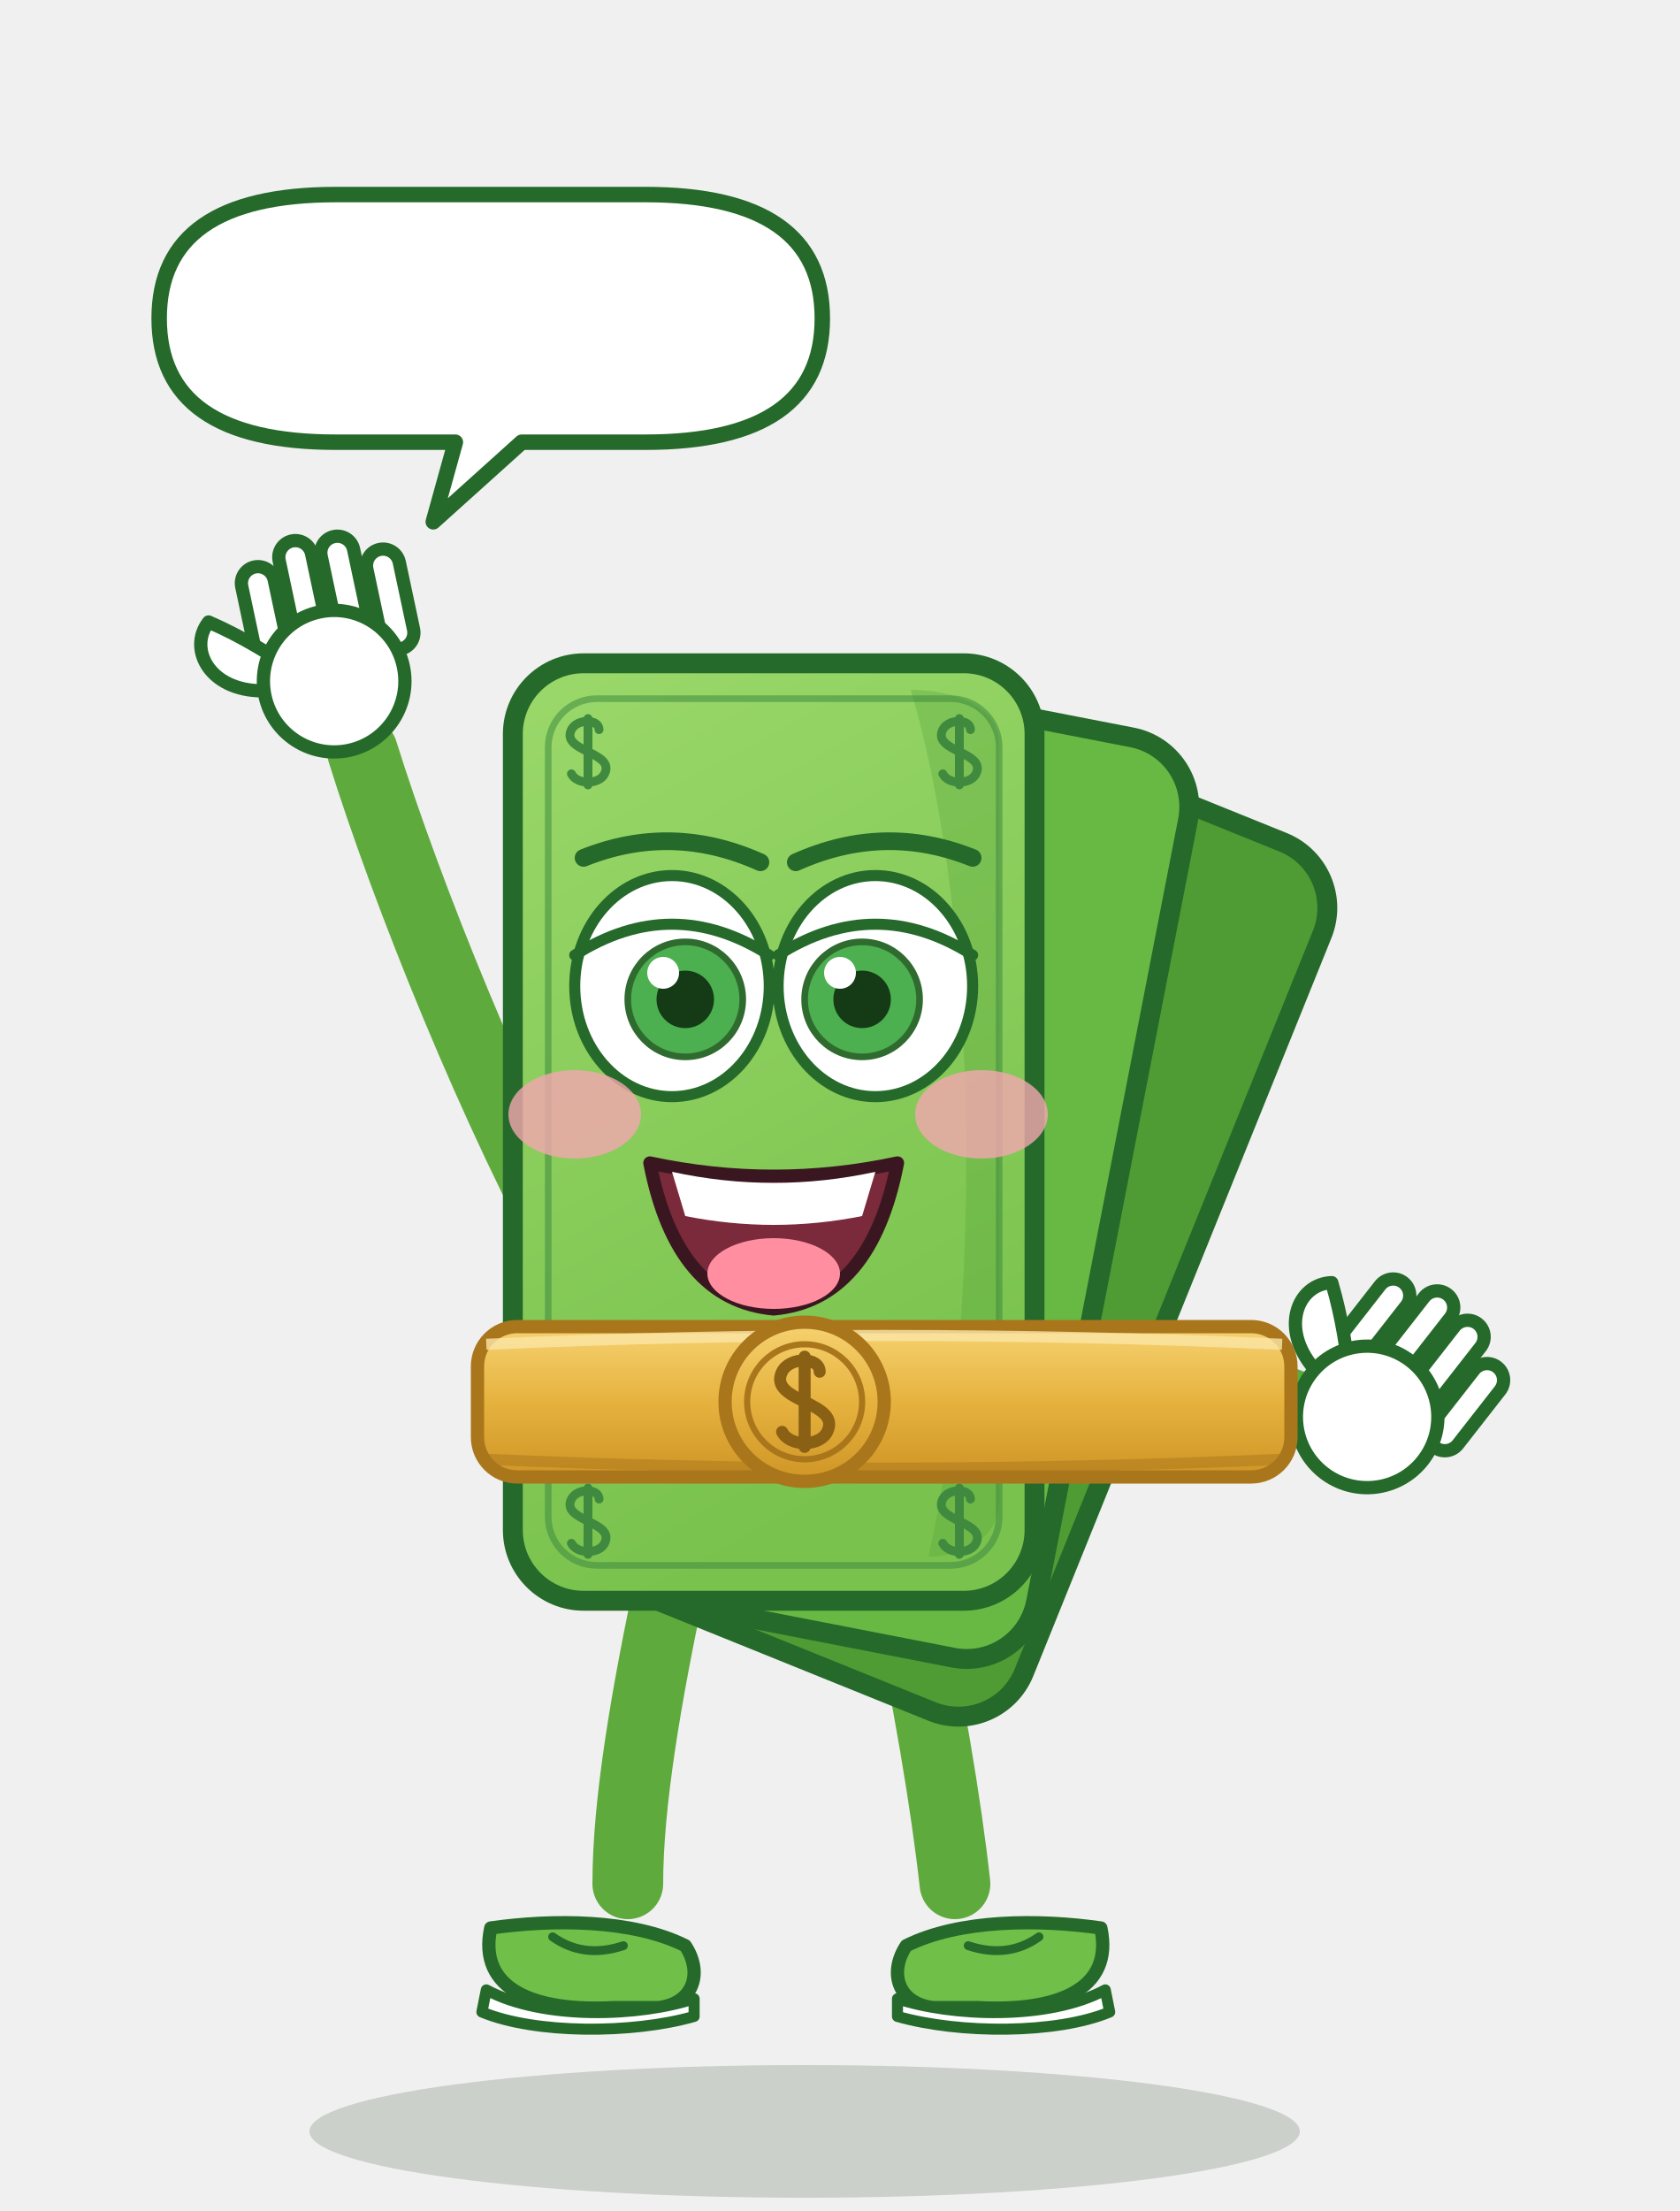
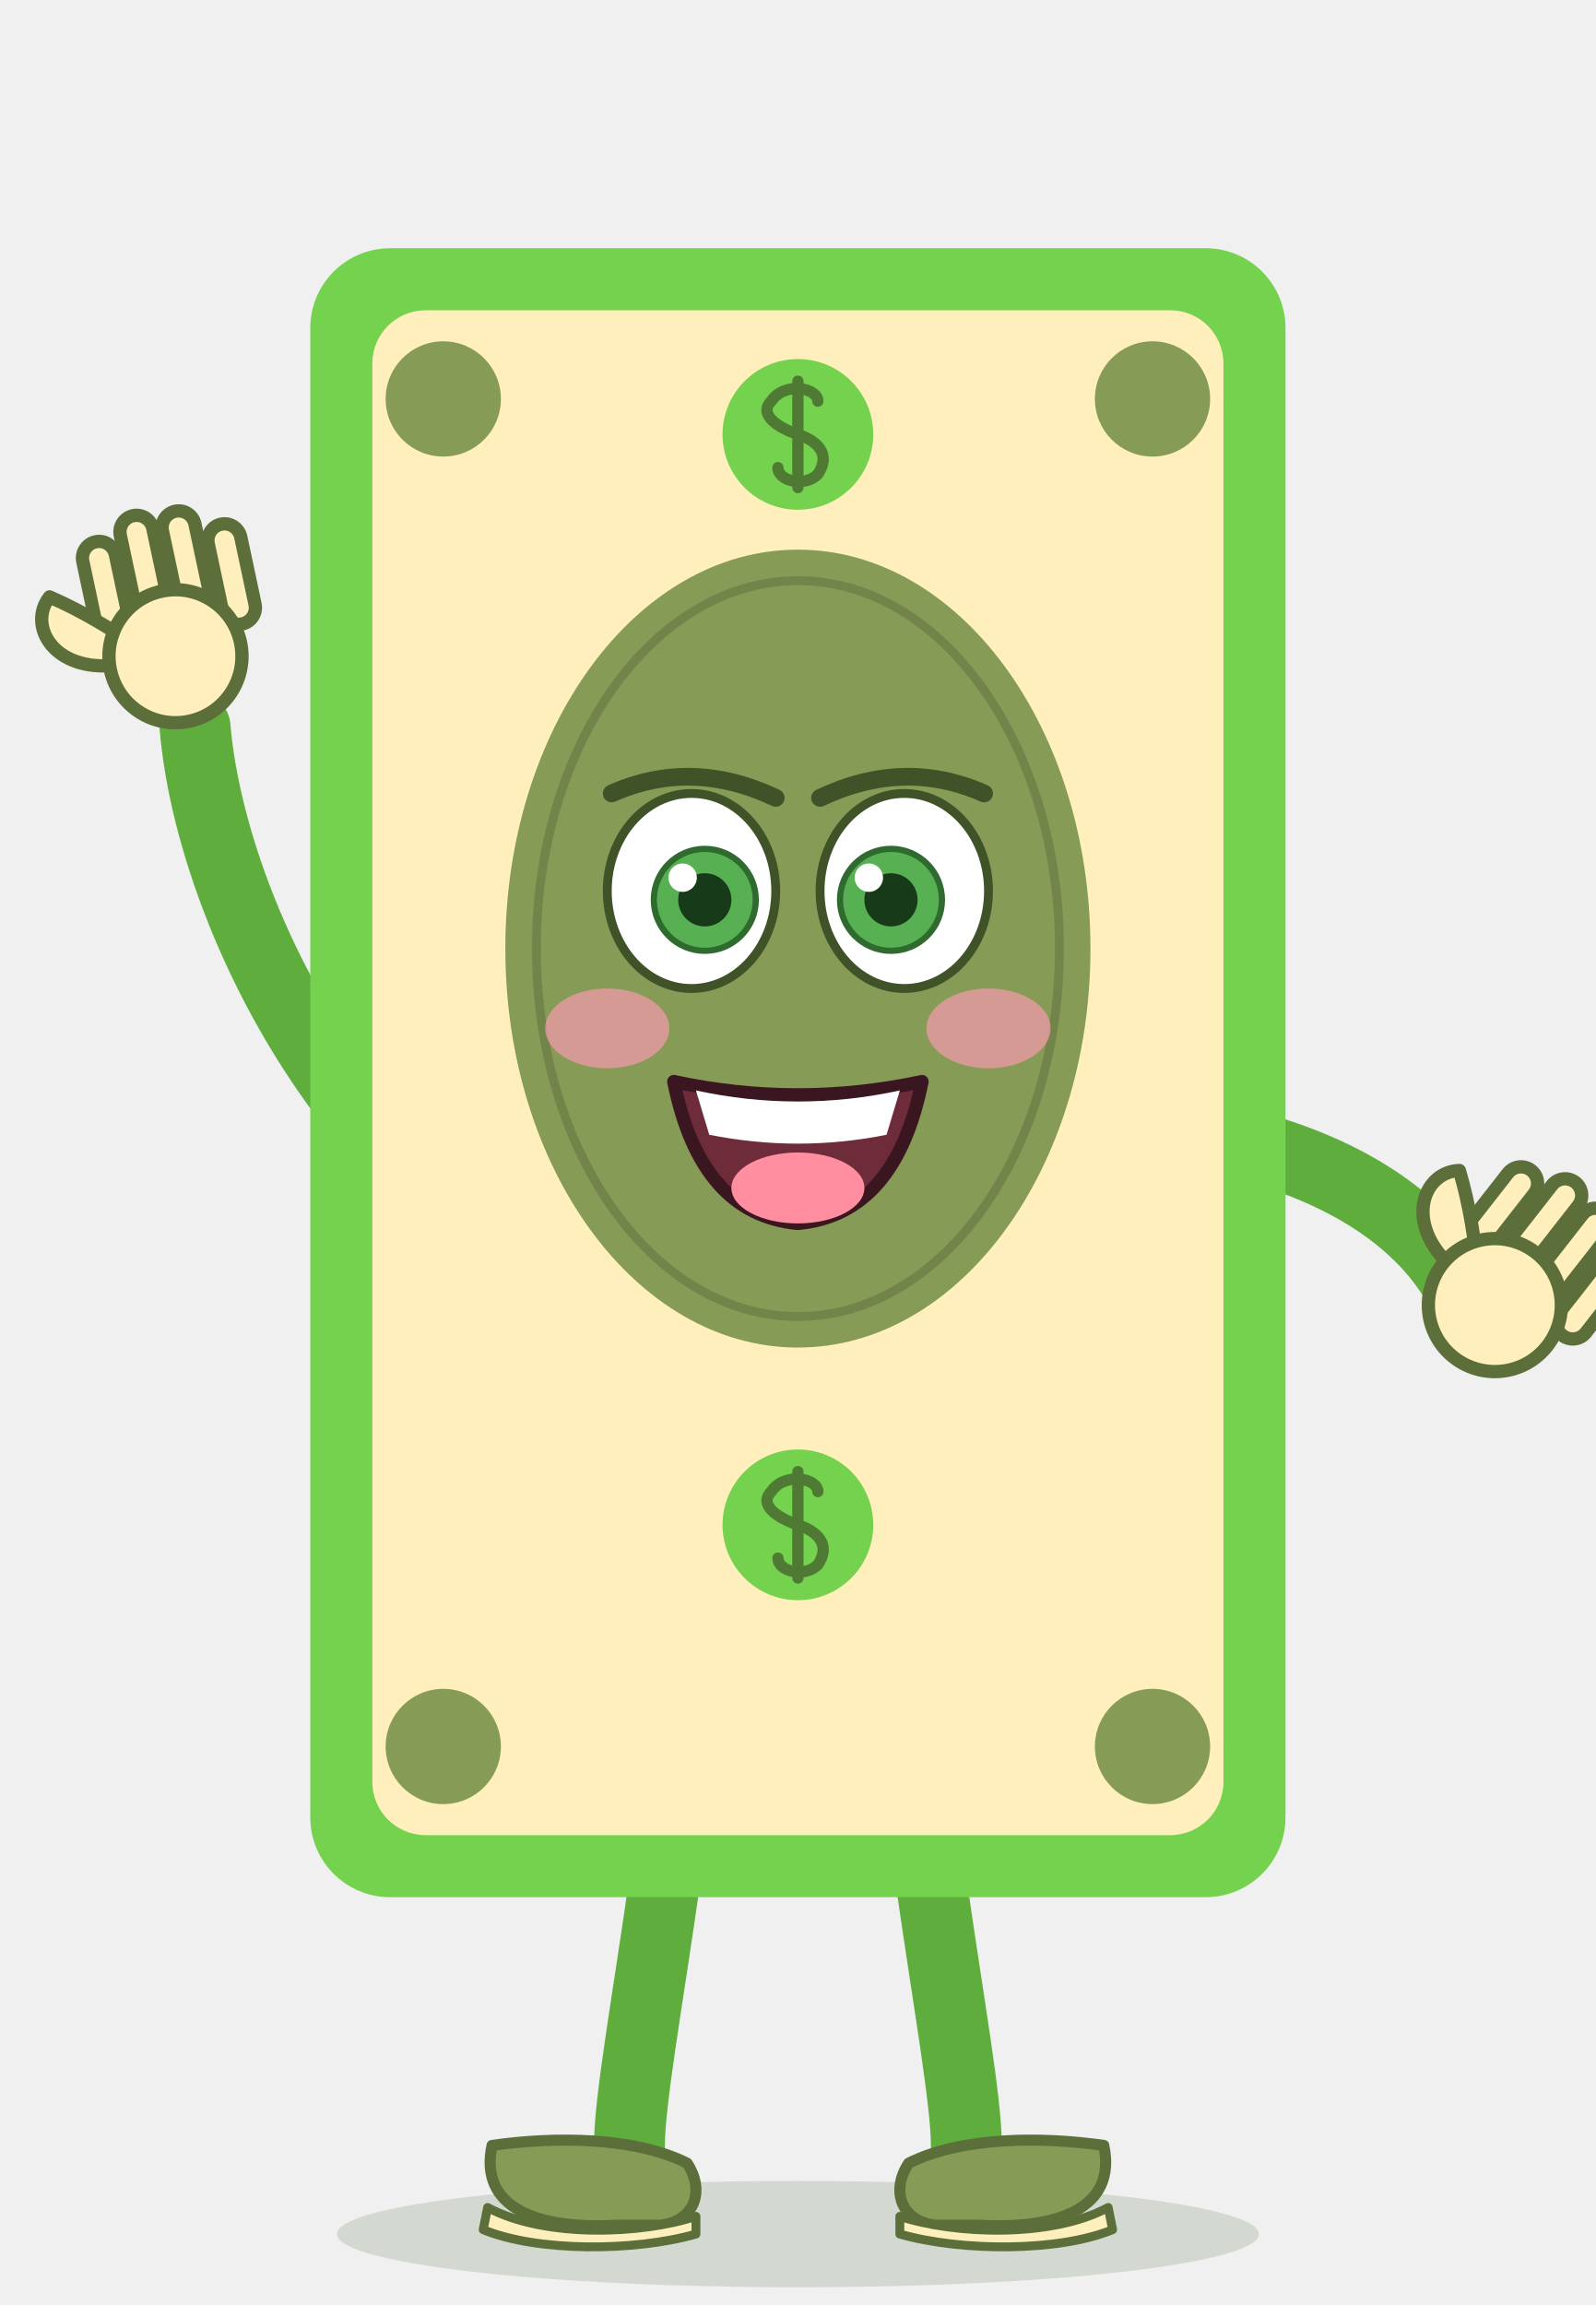
- <svg xmlns="http://www.w3.org/2000/svg" viewBox="0 0 380 500" width="380" height="500">
-   <defs>
-     <linearGradient id="billFront" x1="0" y1="0" x2="0.3" y2="1">
-       <stop offset="0" stop-color="#9ad86a" />
-       <stop offset="1" stop-color="#79c24d" />
-     </linearGradient>
-     <linearGradient id="gold" x1="0" y1="0" x2="0" y2="1">
-       <stop offset="0" stop-color="#f6d271" />
-       <stop offset="0.5" stop-color="#e6b23e" />
-       <stop offset="1" stop-color="#cf9526" />
-     </linearGradient>
-   </defs>
+ <svg xmlns="http://www.w3.org/2000/svg" viewBox="0 0 360 520" width="360" height="520">
  <g id="Richie">
-     <ellipse cx="182" cy="482" rx="112" ry="15" fill="#1f3b22" opacity="0.18" />
+     <ellipse cx="180" cy="504" rx="104" ry="12" fill="#3a5a2a" opacity="0.16" />
    <g id="legs">
      <g id="leg_left">
-         <path d="M152 356 C146 384 142 408 142 426" fill="none" stroke="#5faa3d" stroke-width="16" stroke-linecap="round" />
-         <g id="shoe_left" transform="translate(133 444)">
-           <path d="M-22 -8 C-25 6 -12 11 6 10 L16 10 C24 9 26 2 22 -4 C10 -10 -8 -10 -22 -8 Z" fill="#6fbf49" stroke="#256a2a" stroke-width="3" stroke-linejoin="round" />
-           <path d="M-23 6 C-10 13 12 12 24 8 L24 12 C10 16 -12 16 -24 11 Z" fill="#ffffff" stroke="#256a2a" stroke-width="2.5" stroke-linejoin="round" />
-           <path d="M-8 -6 Q-1 -1 8 -4" fill="none" stroke="#256a2a" stroke-width="2" stroke-linecap="round" />
+         <path d="M150 424 C146 452 142 474 142 484" fill="none" stroke="#5fae3d" stroke-width="16" stroke-linecap="round" />
+         <g id="shoe_left" transform="translate(133 492)">
+           <path d="M-22 -8 C-25 6 -12 11 6 10 L16 10 C24 9 26 2 22 -4 C10 -10 -8 -10 -22 -8 Z" fill="#869B55" stroke="#5c6f3a" stroke-width="2.5" stroke-linejoin="round" />
+           <path d="M-23 6 C-10 13 12 12 24 8 L24 12 C10 16 -12 16 -24 11 Z" fill="#FFEFBC" stroke="#5c6f3a" stroke-width="2" stroke-linejoin="round" />
        </g>
      </g>
      <g id="leg_right">
-         <path d="M204 356 C210 384 214 408 216 426" fill="none" stroke="#5faa3d" stroke-width="16" stroke-linecap="round" />
-         <g id="shoe_right" transform="translate(227 444) scale(-1 1)">
-           <path d="M-22 -8 C-25 6 -12 11 6 10 L16 10 C24 9 26 2 22 -4 C10 -10 -8 -10 -22 -8 Z" fill="#6fbf49" stroke="#256a2a" stroke-width="3" stroke-linejoin="round" />
-           <path d="M-23 6 C-10 13 12 12 24 8 L24 12 C10 16 -12 16 -24 11 Z" fill="#ffffff" stroke="#256a2a" stroke-width="2.5" stroke-linejoin="round" />
-           <path d="M-8 -6 Q-1 -1 8 -4" fill="none" stroke="#256a2a" stroke-width="2" stroke-linecap="round" />
+         <path d="M210 424 C214 452 218 474 218 484" fill="none" stroke="#5fae3d" stroke-width="16" stroke-linecap="round" />
+         <g id="shoe_right" transform="translate(227 492) scale(-1 1)">
+           <path d="M-22 -8 C-25 6 -12 11 6 10 L16 10 C24 9 26 2 22 -4 C10 -10 -8 -10 -22 -8 Z" fill="#869B55" stroke="#5c6f3a" stroke-width="2.5" stroke-linejoin="round" />
+           <path d="M-23 6 C-10 13 12 12 24 8 L24 12 C10 16 -12 16 -24 11 Z" fill="#FFEFBC" stroke="#5c6f3a" stroke-width="2" stroke-linejoin="round" />
        </g>
      </g>
    </g>
    <g id="arms">
      <g id="arm_left">
-         <path d="M132 288 C112 252 92 202 82 170" fill="none" stroke="#5faa3d" stroke-width="16" stroke-linecap="round" />
-         <g id="glove_left" transform="translate(76 156) rotate(-12)" fill="#ffffff" stroke="#256a2a" stroke-width="3" stroke-linejoin="round">
+         <path d="M80 250 C58 222 46 188 44 164" fill="none" stroke="#5fae3d" stroke-width="16" stroke-linecap="round" />
+         <g id="glove_left" transform="translate(40 150) rotate(-12)" fill="#FFEFBC" stroke="#5c6f3a" stroke-width="3" stroke-linejoin="round">
          <rect x="-16" y="-31" width="7.5" height="25" rx="3.75" />
          <rect x="-6.5" y="-35" width="7.5" height="29" rx="3.75" />
          <rect x="3" y="-34" width="7.5" height="28" rx="3.75" />
          <rect x="12.5" y="-29" width="7.5" height="23" rx="3.75" />
          <path d="M-15 -3 C-28 -5 -31 -16 -25 -21 C-18 -16 -13 -11 -9 -7 Z" />
-           <circle cx="0" cy="-2" r="16" />
+           <circle cx="0" cy="-2" r="15" />
        </g>
      </g>
      <g id="arm_right">
-         <path d="M236 302 C262 308 286 314 302 322" fill="none" stroke="#5faa3d" stroke-width="16" stroke-linecap="round" />
-         <g id="glove_right" transform="translate(308 322) rotate(38)" fill="#ffffff" stroke="#256a2a" stroke-width="3" stroke-linejoin="round">
+         <path d="M280 258 C304 264 322 276 330 292" fill="none" stroke="#5fae3d" stroke-width="16" stroke-linecap="round" />
+         <g id="glove_right" transform="translate(336 296) rotate(38)" fill="#FFEFBC" stroke="#5c6f3a" stroke-width="3" stroke-linejoin="round">
          <rect x="-16" y="-31" width="7.5" height="25" rx="3.75" />
          <rect x="-6.5" y="-35" width="7.5" height="29" rx="3.75" />
          <rect x="3" y="-34" width="7.5" height="28" rx="3.75" />
          <rect x="12.5" y="-29" width="7.5" height="23" rx="3.75" />
          <path d="M-15 -3 C-28 -5 -31 -16 -25 -21 C-18 -16 -13 -11 -9 -7 Z" />
-           <circle cx="0" cy="-2" r="16" />
+           <circle cx="0" cy="-2" r="15" />
        </g>
      </g>
    </g>
-     <g id="stack">
-       <g id="bill3" transform="rotate(22 150 356)">
-         <rect x="116" y="150" width="118" height="212" rx="16" fill="#4f9c34" stroke="#256a2a" stroke-width="4.5" />
-         <g transform="translate(140 172) scale(1.3)" fill="none" stroke="#2f6b2f" stroke-width="1.6" stroke-linecap="round">
-           <path d="M2 -4 C2 -6 -2 -6 -3 -4 C-4 -2 -2 -1 0 0 C2 1 4 2 3 4 C2 6 -2 6 -3 4 M0 -6 L0 6" />
+     <g id="bill">
+       <rect id="bill_body" x="70" y="56" width="220" height="372" rx="18" fill="#74D24F" />
+       <rect x="84" y="70" width="192" height="344" rx="12" fill="#FFEFBC" />
+       <circle cx="100" cy="90" r="13" fill="#869B55" />
+       <circle cx="260" cy="90" r="13" fill="#869B55" />
+       <circle cx="100" cy="394" r="13" fill="#869B55" />
+       <circle cx="260" cy="394" r="13" fill="#869B55" />
+       <g>
+         <circle cx="180" cy="98" r="17" fill="#74D24F" />
+         <g transform="translate(180 98) scale(1.5)" fill="none" stroke="#4f7a33" stroke-width="1.7" stroke-linecap="round">
+           <path d="M3 -5 C3 -7 -2 -8 -4 -5 C-6 -3 -3 -1 0 0 C3 1 5 3 3 6 C1 8 -3 7 -3 5 M0 -8 L0 8" />
        </g>
      </g>
-       <g id="bill2" transform="rotate(11 150 356)">
-         <rect x="116" y="150" width="118" height="212" rx="16" fill="#67b944" stroke="#256a2a" stroke-width="4.5" />
-         <g transform="translate(150 172) scale(1.3)" fill="none" stroke="#2f6b2f" stroke-width="1.6" stroke-linecap="round">
-           <path d="M2 -4 C2 -6 -2 -6 -3 -4 C-4 -2 -2 -1 0 0 C2 1 4 2 3 4 C2 6 -2 6 -3 4 M0 -6 L0 6" />
+       <g>
+         <circle cx="180" cy="344" r="17" fill="#74D24F" />
+         <g transform="translate(180 344) scale(1.5)" fill="none" stroke="#4f7a33" stroke-width="1.7" stroke-linecap="round">
+           <path d="M3 -5 C3 -7 -2 -8 -4 -5 C-6 -3 -3 -1 0 0 C3 1 5 3 3 6 C1 8 -3 7 -3 5 M0 -8 L0 8" />
        </g>
      </g>
-       <g id="bill_front">
-         <rect x="116" y="150" width="118" height="212" rx="16" fill="url(#billFront)" stroke="#256a2a" stroke-width="4.5" />
-         <path d="M206 156 C222 210 222 300 210 352 C220 352 226 346 226 340 L226 168 C226 160 216 156 206 156 Z" fill="#5aa63c" opacity="0.35" />
-         <rect x="124" y="158" width="102" height="196" rx="11" fill="none" stroke="#3f8a3f" stroke-width="1.5" opacity="0.55" />
-         <g fill="none" stroke="#3f8a3f" stroke-width="1.6" stroke-linecap="round">
-           <g transform="translate(133 170) scale(1.25)">
-             <path d="M2 -4 C2 -6 -2 -6 -3 -4 C-4 -2 -2 -1 0 0 C2 1 4 2 3 4 C2 6 -2 6 -3 4 M0 -6 L0 6" />
-           </g>
-           <g transform="translate(217 170) scale(1.25)">
-             <path d="M2 -4 C2 -6 -2 -6 -3 -4 C-4 -2 -2 -1 0 0 C2 1 4 2 3 4 C2 6 -2 6 -3 4 M0 -6 L0 6" />
-           </g>
-           <g transform="translate(133 344) scale(1.25)">
-             <path d="M2 -4 C2 -6 -2 -6 -3 -4 C-4 -2 -2 -1 0 0 C2 1 4 2 3 4 C2 6 -2 6 -3 4 M0 -6 L0 6" />
-           </g>
-           <g transform="translate(217 344) scale(1.25)">
-             <path d="M2 -4 C2 -6 -2 -6 -3 -4 C-4 -2 -2 -1 0 0 C2 1 4 2 3 4 C2 6 -2 6 -3 4 M0 -6 L0 6" />
-           </g>
-         </g>
-       </g>
-     </g>
-     <g id="band">
-       <rect x="108" y="300" width="184" height="34" rx="9" fill="url(#gold)" stroke="#a9761c" stroke-width="3" />
-       <path d="M110 304 Q200 300 290 304" fill="none" stroke="#fbe6a6" stroke-width="2.5" opacity="0.8" />
-       <path d="M110 330 Q200 334 290 330" fill="none" stroke="#a9761c" stroke-width="2.5" opacity="0.5" />
-       <circle cx="182" cy="317" r="18" fill="url(#gold)" stroke="#a9761c" stroke-width="3" />
-       <circle cx="182" cy="317" r="13" fill="none" stroke="#a9761c" stroke-width="1.4" />
-       <g transform="translate(182 317) scale(1.7)" fill="none" stroke="#8a6015" stroke-width="1.6" stroke-linecap="round">
-         <path d="M2 -4 C2 -6 -2 -6 -3 -4 C-4 -2 -2 -1 0 0 C2 1 4 2 3 4 C2 6 -2 6 -3 4 M0 -6 L0 6" />
-       </g>
+       <ellipse id="face_oval" cx="180" cy="214" rx="66" ry="90" fill="#869B55" />
+       <ellipse cx="180" cy="214" rx="59" ry="83" fill="none" stroke="#728449" stroke-width="2" />
    </g>
    <g id="face">
-       <path id="brow_left" d="M132 194 Q152 186 172 195" fill="none" stroke="#256a2a" stroke-width="4" stroke-linecap="round" />
-       <path id="brow_right" d="M180 195 Q200 186 220 194" fill="none" stroke="#256a2a" stroke-width="4" stroke-linecap="round" />
+       <path id="brow_left" d="M138 179 Q156 171 175 180" fill="none" stroke="#3f5228" stroke-width="4" stroke-linecap="round" />
+       <path id="brow_right" d="M185 180 Q204 171 222 179" fill="none" stroke="#3f5228" stroke-width="4" stroke-linecap="round" />
      <g id="eye_left">
-         <ellipse cx="152" cy="223" rx="22" ry="25" fill="#ffffff" stroke="#256a2a" stroke-width="2.5" />
-         <circle id="pupil_left" cx="155" cy="226" r="13" fill="#4caf50" stroke="#2f6b2f" stroke-width="1.5" />
-         <circle cx="155" cy="226" r="6.5" fill="#153a16" />
-         <circle cx="150" cy="220" r="3.6" fill="#ffffff" />
-         <path d="M130 216 Q152 202 174 216" fill="none" stroke="#256a2a" stroke-width="2.5" stroke-linecap="round" />
+         <ellipse cx="156" cy="201" rx="19" ry="22" fill="#ffffff" stroke="#3f5228" stroke-width="2" />
+         <circle id="pupil_left" cx="159" cy="203" r="11.5" fill="#57b153" stroke="#2f6b2f" stroke-width="1.4" />
+         <circle cx="159" cy="203" r="6" fill="#173a18" />
+         <circle cx="154" cy="198" r="3.2" fill="#ffffff" />
      </g>
      <g id="eye_right">
-         <ellipse cx="198" cy="223" rx="22" ry="25" fill="#ffffff" stroke="#256a2a" stroke-width="2.5" />
-         <circle id="pupil_right" cx="195" cy="226" r="13" fill="#4caf50" stroke="#2f6b2f" stroke-width="1.5" />
-         <circle cx="195" cy="226" r="6.5" fill="#153a16" />
-         <circle cx="190" cy="220" r="3.6" fill="#ffffff" />
-         <path d="M176 216 Q198 202 220 216" fill="none" stroke="#256a2a" stroke-width="2.5" stroke-linecap="round" />
+         <ellipse cx="204" cy="201" rx="19" ry="22" fill="#ffffff" stroke="#3f5228" stroke-width="2" />
+         <circle id="pupil_right" cx="201" cy="203" r="11.5" fill="#57b153" stroke="#2f6b2f" stroke-width="1.4" />
+         <circle cx="201" cy="203" r="6" fill="#173a18" />
+         <circle cx="196" cy="198" r="3.2" fill="#ffffff" />
      </g>
-       <ellipse id="cheek_left" cx="130" cy="252" rx="15" ry="10" fill="#f4a6b0" opacity="0.8" />
-       <ellipse id="cheek_right" cx="222" cy="252" rx="15" ry="10" fill="#f4a6b0" opacity="0.8" />
+       <ellipse id="cheek_left" cx="137" cy="232" rx="14" ry="9" fill="#ef9aa8" opacity="0.75" />
+       <ellipse id="cheek_right" cx="223" cy="232" rx="14" ry="9" fill="#ef9aa8" opacity="0.75" />
      <g id="mouth">
-         <path d="M147 263 Q175 269 203 263 Q197 294 175 296 Q153 294 147 263 Z" fill="#7a2a3a" stroke="#3a1720" stroke-width="3" stroke-linejoin="round" />
-         <path d="M152 265 Q175 270 198 265 L195 275 Q175 279 155 275 Z" fill="#ffffff" />
-         <ellipse cx="175" cy="288" rx="15" ry="8" fill="#ff8fa0" />
+         <path d="M152 244 Q180 250 208 244 Q202 274 180 276 Q158 274 152 244 Z" fill="#6e2b3a" stroke="#3a1720" stroke-width="3" stroke-linejoin="round" />
+         <path d="M157 246 Q180 251 203 246 L200 256 Q180 260 160 256 Z" fill="#ffffff" />
+         <ellipse cx="180" cy="268" rx="15" ry="8" fill="#ff8fa0" />
      </g>
-     </g>
-     <g id="speech">
-       <path d="M36 72 Q36 44 76 44 L146 44 Q186 44 186 72 Q186 100 146 100 L118 100 L98 118 L103 100 L76 100 Q36 100 36 72 Z" fill="#ffffff" stroke="#256a2a" stroke-width="3.5" stroke-linejoin="round" />
    </g>
  </g>
</svg>
